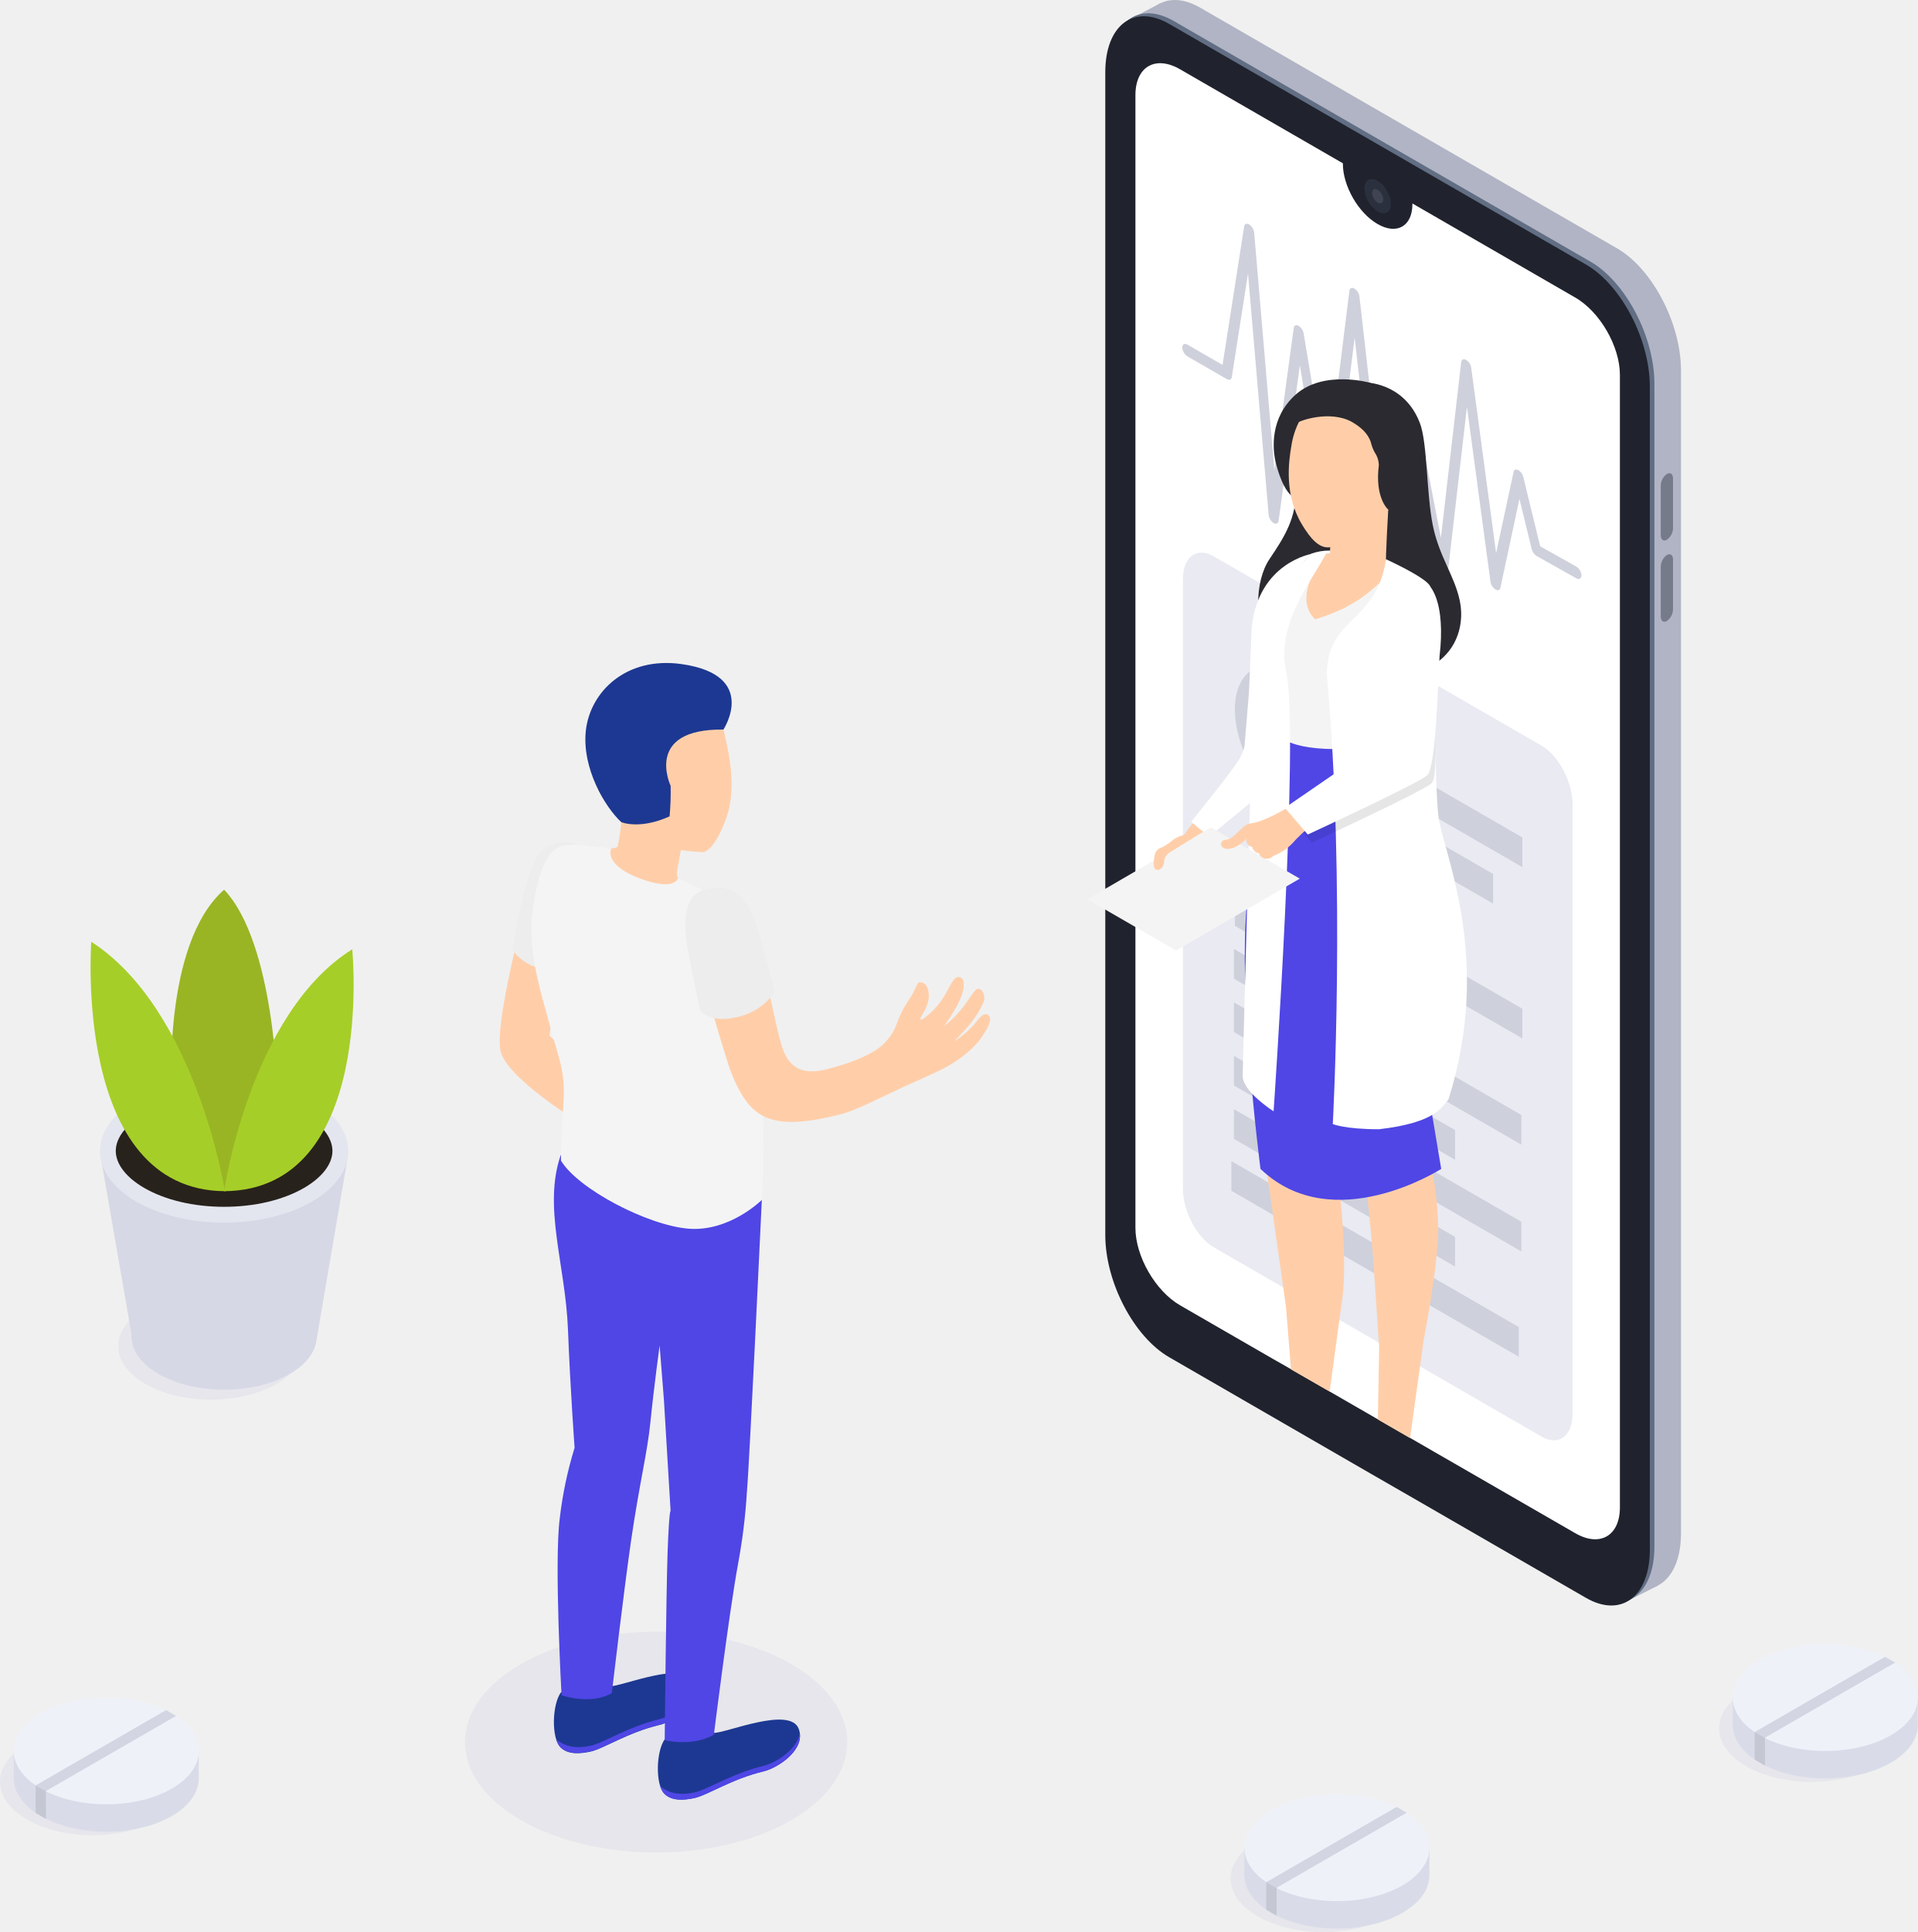
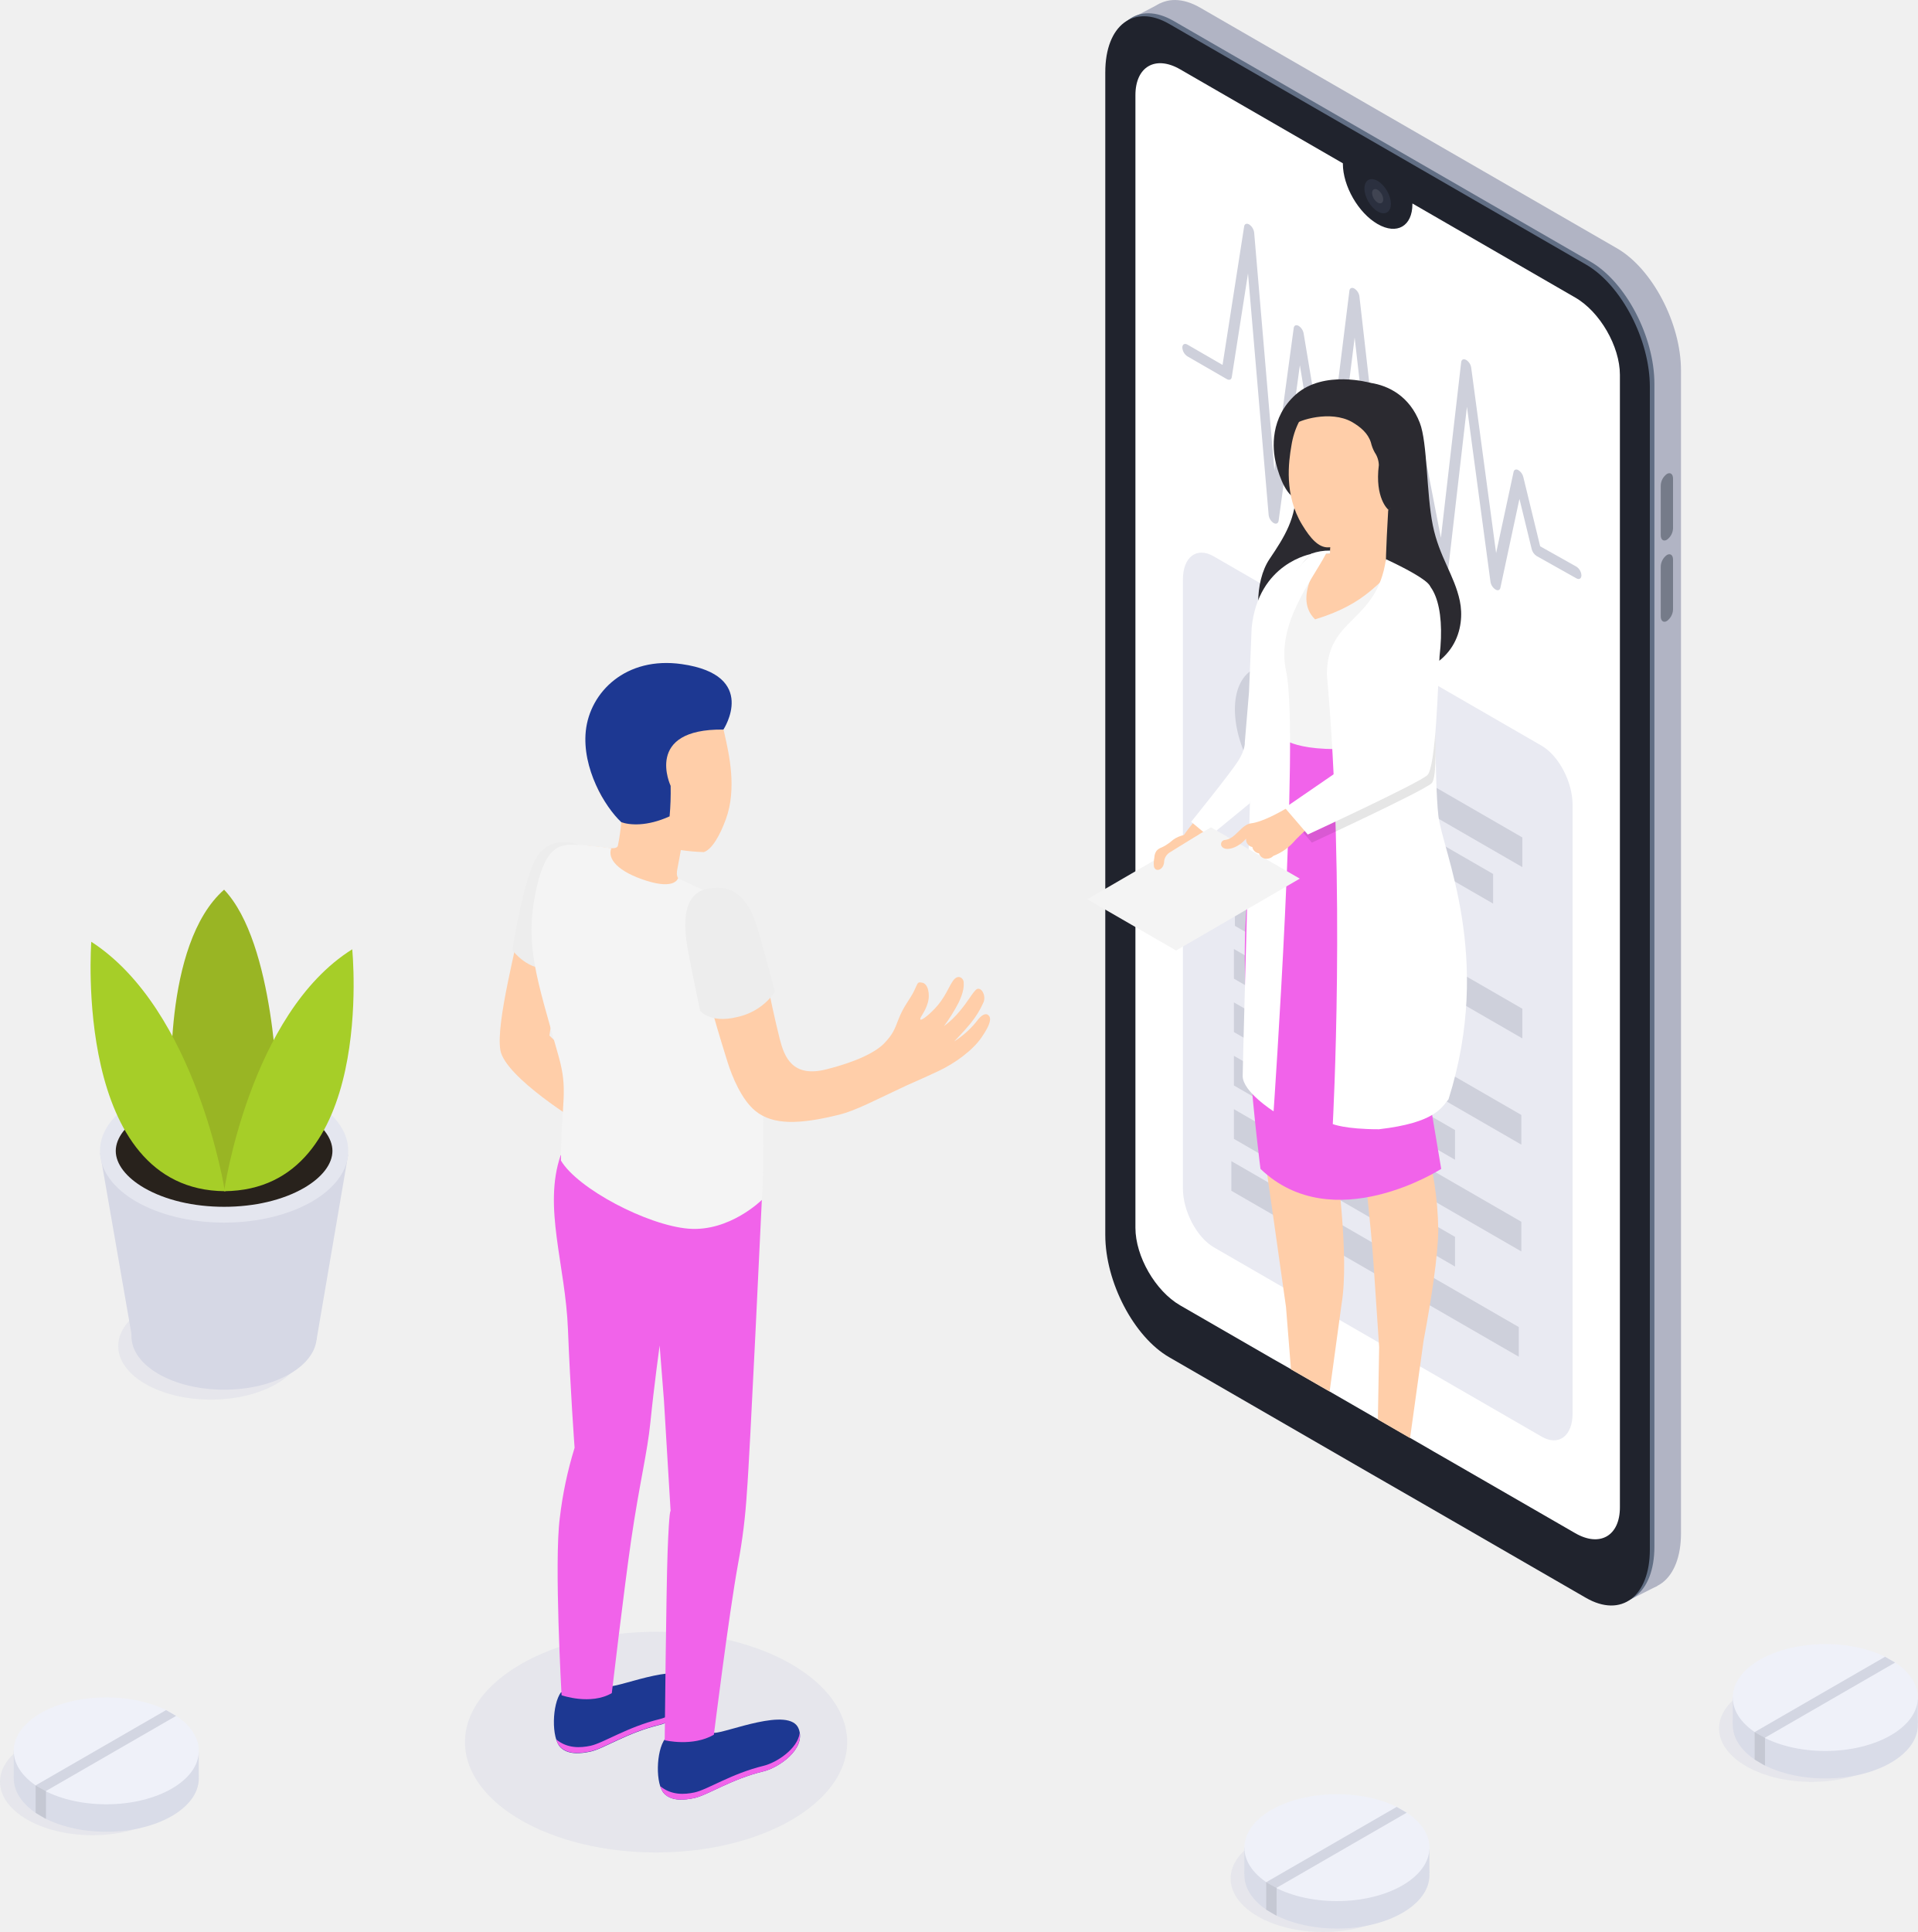
<svg xmlns="http://www.w3.org/2000/svg" viewBox="0 0 496.36 500">
  <defs>
-     <style>.cls-1{fill:#b1b4c4;}.cls-2{fill:#616e84;}.cls-3{fill:#20232d;}.cls-4,.cls-6{fill:#fff;}.cls-5{fill:#2b303f;}.cls-14,.cls-6{opacity:0.1;}.cls-7{fill:#757b89;}.cls-8{fill:#e9eaf2;}.cls-9{fill:#ced0db;}.cls-10{fill:#2b2a30;}.cls-11{fill:#ffcea9;}.cls-12{fill:#f4f4f4;}.cls-13{fill:#4f46e5;}.cls-15,.cls-21{fill:#d6d8e5;}.cls-15{opacity:0.4;}.cls-16{fill:#ededed;}.cls-17{fill:#1d3892;}.cls-18{fill:#4f46e5;}.cls-19{fill:#4f46e5;}.cls-20{fill:#1d3892;}.cls-22{fill:#e4e6ef;}.cls-23{fill:#28221c;}.cls-24{fill:#99b524;}.cls-25{fill:#a6ce28;}.cls-26{fill:#d9dce8;}.cls-27{fill:#eff1f9;}.cls-28{fill:#d3d6e2;}.cls-29{fill:#c5c8d3;}</style>
+     <style>.cls-1{fill:#b1b4c4;}.cls-2{fill:#616e84;}.cls-3{fill:#20232d;}.cls-4,.cls-6{fill:#fff;}.cls-5{fill:#2b303f;}.cls-14,.cls-6{opacity:0.1;}.cls-7{fill:#757b89;}.cls-8{fill:#e9eaf2;}.cls-9{fill:#ced0db;}.cls-10{fill:#2b2a30;}.cls-11{fill:#ffcea9;}.cls-12{fill:#f4f4f4;}.cls-13{fill:#f163ea;}.cls-15,.cls-21{fill:#d6d8e5;}.cls-15{opacity:0.4;}.cls-16{fill:#ededed;}.cls-17{fill:#1d3892;}.cls-18{fill:#f163ea;}.cls-19{fill:#f163ea;}.cls-20{fill:#1d3892;}.cls-22{fill:#e4e6ef;}.cls-23{fill:#28221c;}.cls-24{fill:#99b524;}.cls-25{fill:#a6ce28;}.cls-26{fill:#d9dce8;}.cls-27{fill:#eff1f9;}.cls-28{fill:#d3d6e2;}.cls-29{fill:#c5c8d3;}</style>
  </defs>
  <g id="Слой_2" data-name="Слой 2">
    <g id="Слой_1-2" data-name="Слой 1">
      <path class="cls-1" d="M418.51,409.33,310.63,347c-9.14-5.27-16.55-19.43-16.55-31.61V14.49c0-12.18,7.41-17.78,16.55-12.5L418.51,64.27c9.14,5.28,16.55,19.44,16.55,31.62V396.82C435.06,409,427.65,414.61,418.51,409.33Z" />
      <polygon class="cls-1" points="420.36 414.76 428.91 410.44 420.71 396.38 420.36 414.76" />
      <polygon class="cls-1" points="292.4 4.99 300.27 0.86 298.68 12.46 292.4 4.99" />
      <path class="cls-2" d="M411.63,412.77,303.75,350.48c-9.14-5.27-16.55-19.43-16.55-31.61V17.93c0-12.18,7.41-17.78,16.55-12.51L411.63,67.71c9.14,5.28,16.55,19.43,16.55,31.62V400.26C428.18,412.45,420.77,418.05,411.63,412.77Z" />
      <path class="cls-3" d="M427,100.1V401c0,12.2-7.4,17.79-16.54,12.52l-42.31-24.43L355,381.52,302.6,351.25c-9.14-5.28-16.54-19.43-16.54-31.62V18.7c0-12.19,7.4-17.78,16.54-12.51L410.49,68.47C419.63,73.76,427,87.9,427,100.1Z" />
      <path class="cls-4" d="M419.25,97v293.1c0,7.37-5.17,10.38-11.57,6.68L374,377.35l-3-1.72-1-.59-7.29-4.2-21.1-12.17h0l-8.75-5.05-3.52-2-23.91-13.8c-6.39-3.69-11.57-12.67-11.57-20.07V24.63c0-7.39,5.18-10.38,11.57-6.69l42.12,24.32v.12c0,5.75,4,12.74,9,15.61s9,.54,9-5.2c0,0,0-.09,0-.13L407.68,77C414.08,80.67,419.25,89.65,419.25,97Z" />
      <ellipse class="cls-5" cx="356.55" cy="50.77" rx="2.79" ry="4.84" transform="translate(22.39 185.08) rotate(-30)" />
      <path class="cls-6" d="M356.55,52.43a3.16,3.16,0,0,1-1.44-2.49c0-.91.64-1.28,1.44-.82A3.16,3.16,0,0,1,358,51.6C358,52.51,357.34,52.88,356.55,52.43Z" />
      <path class="cls-7" d="M431.41,139.69h0c-.88.51-1.59,0-1.59-1.2V125.66a3.82,3.82,0,0,1,1.59-3h0c.88-.51,1.59,0,1.59,1.21v12.83A3.81,3.81,0,0,1,431.41,139.69Z" />
      <path class="cls-7" d="M431.41,160.72h0c-.88.5-1.59,0-1.59-1.21V146.68a3.83,3.83,0,0,1,1.59-3.05h0c.88-.5,1.59,0,1.59,1.21v12.83A3.83,3.83,0,0,1,431.41,160.72Z" />
      <path class="cls-8" d="M399,371.8l-84.85-49c-4.4-2.54-8-9.37-8-15.24V150c0-5.88,3.58-8.58,8-6l84.85,49c4.41,2.55,8,9.37,8,15.25v157.6C407,371.64,403.38,374.34,399,371.8Z" />
      <ellipse class="cls-9" cx="335.56" cy="192.78" rx="13.03" ry="22.57" transform="translate(-51.43 193.62) rotate(-30)" />
      <polygon class="cls-9" points="394 224.41 361.18 205.46 361.18 197.78 394 216.73 394 224.41" />
      <polygon class="cls-9" points="386.43 233.85 361.18 219.28 361.18 211.6 386.43 226.18 386.43 233.85" />
      <polygon class="cls-9" points="394 268.74 319.61 225.79 319.61 218.12 394 261.06 394 268.74" />
      <polygon class="cls-9" points="376.83 272.65 319.61 239.61 319.61 231.93 376.83 264.97 376.83 272.65" />
      <polygon class="cls-9" points="393.74 296.23 319.35 253.28 319.35 245.6 393.74 288.55 393.74 296.23" />
      <polygon class="cls-9" points="376.58 300.14 319.35 267.1 319.35 259.42 376.58 292.46 376.58 300.14" />
      <polygon class="cls-9" points="393.74 323.87 319.35 280.92 319.35 273.24 393.74 316.19 393.74 323.87" />
      <polygon class="cls-9" points="393.08 351.12 318.69 308.17 318.69 300.5 393.08 343.44 393.08 351.12" />
      <polygon class="cls-9" points="376.58 327.78 319.35 294.74 319.35 287.06 376.58 320.1 376.58 327.78" />
      <path class="cls-9" d="M329.61,135.35l0,0a2.93,2.93,0,0,1-1.27-2.09L323,70.78l-4.2,26.81c-.1.67-.65.89-1.29.52l-10.21-5.9A2.9,2.9,0,0,1,306,89.94c0-.83.59-1.17,1.31-.76l9.1,5.26L322,58.6c.1-.68.69-.89,1.33-.49a3,3,0,0,1,1.26,2.08l5.24,61.56,5-36.86c.09-.68.62-.91,1.25-.57a2.92,2.92,0,0,1,1.32,2l6,35.93,5.84-47c.08-.7.64-.94,1.29-.57h0a2.89,2.89,0,0,1,1.3,2l6.94,60.92,5.76-30c.12-.62.64-.82,1.26-.49l0,0a3,3,0,0,1,1.27,1.88l5.86,30.2,5.25-45.46c.08-.69.62-.95,1.27-.59a2.83,2.83,0,0,1,1.32,2l6.45,48,4.52-21c.12-.6.62-.8,1.21-.49a2.88,2.88,0,0,1,1.31,1.8l4.36,17.93,9.37,5.26h0a2.88,2.88,0,0,1,1.31,2.25c0,.84-.56,1.19-1.29.79l-10.33-5.8h0a3,3,0,0,1-1.25-1.77l-3.17-13-4.93,23c-.13.63-.68.84-1.31.43a2.92,2.92,0,0,1-1.26-2l-6.09-45.27-5,43.35c-.08.67-.59.93-1.22.61a2.85,2.85,0,0,1-1.35-1.92L366,115.66l-6.14,31.91c-.13.65-.7.83-1.33.45a3,3,0,0,1-1.26-2l-6.67-58.66L345,132.19c-.08.68-.61.93-1.25.59a3,3,0,0,1-1.33-2l-6-36.26-5.5,40.25C330.81,135.49,330.26,135.72,329.61,135.35Z" />
      <g id="Girl_14">
        <path id="_Контур_" data-name="&lt;Контур&gt;" class="cls-10" d="M344.14,101.42c2.09-3.36,18.07-5.57,23.32,8,2,5.13,1.69,18.25,3.36,26.5s5.59,12.91,7,19.6-.89,17.89-17,19.87-28.51-3.67-32.31-8.81-3.89-16.06.07-21.92,6.95-10.64,6.86-18.27Z" />
        <path id="_Контур_2" data-name="&lt;Контур&gt;" class="cls-10" d="M354.69,99.09s-12-3.47-19.32,3c-6.67,5.94-6.11,14-5.14,17.83s2.91,9,5.93,9.27S354.69,99.09,354.69,99.09Z" />
        <path id="_Контур_3" data-name="&lt;Контур&gt;" class="cls-11" d="M359.29,131.89s-.79,13.41-.55,14.39,5.27,1.94,6.67,3.11-7.29,14.77-11.71,16.79-18.12-3.13-19.07-10c-.87-6.27,3.92-11.14,5.77-12.84a27.21,27.21,0,0,1,3.78-.1l.4-6.5C350.58,134.88,359.29,131.89,359.29,131.89Z" />
        <path class="cls-11" d="M326.87,157.22c-.08-.37-2,.71-2.05.74s-.95,34.4-2.65,37.51h0c-4.28,7.31-15.66,19.66-15.94,21.05-.84,4.17,1.58.43,5.49,0,2.2-.27,15.11-13.34,18-16.32l.18.11c0-.12,0-.23.05-.34l.38-.39a17.16,17.16,0,0,0,.09-2.78C335.79,159.43,329.19,156.94,326.87,157.22Z" />
        <path class="cls-4" d="M323.94,162.5l-.68,16.56-1.09,13.05s.21,1.75-1.71,4.81-12.18,15.77-12.18,15.77l4.64,3.85,10.57-8.68,7-46.76-3.68-4.55Z" />
        <path id="_Контур_4" data-name="&lt;Контур&gt;" class="cls-12" d="M361.13,147.59c3.76.58,8.07,2.59,8.66,4.65.69,2.41,2.18,13.75-1.08,22.38s-5.46,14.12-7.33,17.83c0,0-16.3,7-29.44-1.16,0,0-.9-9.24-1-14.19-12.13-10.58-1.76-23.63,8.51-33.76a20.85,20.85,0,0,1,3.7-.05s-9.16,10.84-2.79,17C354.05,156.16,356.76,150,361.13,147.59Z" />
        <path id="_Контур_5" data-name="&lt;Контур&gt;" class="cls-11" d="M334.24,115.28h0c1.36-8.61,7.58-15.12,16.46-14.6a17.07,17.07,0,0,1,8.59,31.21,17.47,17.47,0,0,1-1.37,3.77c-3.15,3.66-11.51,6-14.27,6-2.38,0-4.44-2.2-6.67-5.9C332.32,128.08,333.5,119.54,334.24,115.28Z" />
        <path class="cls-10" d="M353.45,100.84c6.23,1.22,11.36,3,13.05,9.09,1.16,4.21,2.67,12.25,1.23,15.63l-.9,2.44-7.54,3.89s-3.52-2.93-2.43-11.53a6.1,6.1,0,0,0-1.06-3.26,10,10,0,0,1-1-2.6c-.76-2.4-2.69-4-4.89-5.29-5.62-3.15-13.84-.43-15,.71C338.67,102.14,346.21,99.42,353.45,100.84Z" />
        <path class="cls-11" d="M375.56,237.18c-1,10.88-7.06,57.12-7.06,57.12a86,86,0,0,1,3.74,24c-.06,6.73-1.82,18.15-3.81,28.73l-3.49,25.15-8.33-4.82.33-18.75c-.43-6.28-1.05-15.55-1.45-21.48-.65-9.64-2.38-25-2.88-28.78s-1.72-10.5-2.31-18-3.41-45.55-3.41-45.55l-.39,7.13s-.37,11.58-2,25.84-2.26,20.62-2.26,20.62,2.89,5.3,3.26,9.21c.3,3.09,3.82,27.49,1.71,39.91l-3.09,22.62-10-5.74-1.29-16.15c-1.71-12.1-5.32-37.76-5.88-41.1-.72-4.39-1.32-6.55-2.16-20.35s-.53-43.77.86-54.64,5.4-26.66,5.4-26.66a32,32,0,0,0,12.06,3c7,.36,18.25-1.77,18.25-1.77a110,110,0,0,0,6.43,9.95C370.94,211,377,220.53,375.56,237.18Z" />
        <path class="cls-13" d="M361.38,192.45l9.36,18.81s14.29,20.91-.52,74.67L373,302.51s-28,18-46.77,0c0,0-6.51-49.68-3.05-72.59A263.09,263.09,0,0,1,331.91,191s4.59,5.07,28.22,1.72" />
        <path class="cls-4" d="M339.49,143.34s-13.86,2.26-15.55,19.16l3.17-3.17S334.88,147.57,339.49,143.34Z" />
        <path class="cls-4" d="M343.19,143.29c-3.58,6.91-13,18.2-10.33,30.42,3.54,16.29-3.24,113.9-3.24,113.9s-8-5.07-8-9.13,3-109.42,3-114.41,8.76-13.85,14.71-20.77a13.79,13.79,0,0,1,4.91-.81c0,.37,0,.42-.05.8C343.89,143.31,343.72,143.29,343.19,143.29Z" />
        <polygon class="cls-12" points="281.42 232.72 313.42 214.12 336.4 227.39 304.39 245.99 281.42 232.72" />
        <path class="cls-11" d="M309.29,215.48c-2,.46-4,.61-5.68,1.86a13.68,13.68,0,0,1-2,1.48c-.32.17-.63.37-1,.51a3.1,3.1,0,0,0-1.28.85,3.16,3.16,0,0,0-.57,1.77,7.53,7.53,0,0,0-.11,2.32c.28,1.15,1.47,1.06,2.1.26a2.46,2.46,0,0,0,.53-1.4,3.08,3.08,0,0,1,1.35-2.45l7.65-4.75A.93.93,0,0,0,309.29,215.48Z" />
        <path class="cls-4" d="M371.47,173.06s-.26,28.71.79,38,14.3,36.51,2.63,73.44c-1.72,2-3.3,6.05-18,7.75-8.77,0-11.95-1.34-11.95-1.34s3.39-61.93-1.53-116.31c0-15,12.9-13.26,15.29-29.88,11.39,5.32,11.4,7,11.4,7Z" />
        <path class="cls-14" d="M365.69,151.4c-6.27.7-7.09,8.65-7.09,8.65l-.29,12.17s.68,15.52,2.48,20.25l-27.2,18.69,5.93,6.91s28.74-13.27,31-15.37,0-26.45.35-33.46C372.38,156,372,150.7,365.69,151.4Z" />
        <path class="cls-11" d="M370.19,158.13c-1.06-4.35-4.47-2.95-7.4-5.5-6.81,9.63-2.29,35.68-1.37,38.46L335.3,207.74h0c-.42.28-1.32.83-1.75,1.1-2.37,1.43-6.93,3.91-9.71,4.23-2.62.3-4,4-6.78,4.31a1.08,1.08,0,0,0-.71,1.86c1.12,1.08,4.11.19,6.15-2.2a1,1,0,0,0,0,.18,2,2,0,0,0,1.64,2,.94.94,0,0,0,.14.49,2,2,0,0,0,1.56,1.13h0a2,2,0,0,0,2.15,1.39,2.37,2.37,0,0,0,1.57-.72,13.81,13.81,0,0,0,5.71-4.12,57,57,0,0,1,4.24-3.94c7.09-3.05,28.35-12.13,29.3-13.42C370.19,198.12,371.7,164.34,370.19,158.13Z" />
        <path class="cls-4" d="M364.64,149.3c-6.27.7-7.09,8.65-7.09,8.65l-.29,12.16s.68,15.53,2.47,20.26l-27.19,18.69,5.93,6.91s28.74-13.27,30.95-15.37,2.77-23.74,3.15-30.74C374.13,156.64,370.92,148.6,364.64,149.3Z" />
      </g>
      <g id="Men_2">
        <ellipse class="cls-15" cx="169.8" cy="450.86" rx="49.46" ry="28.56" />
        <path id="_Контур_6" data-name="&lt;Контур&gt;" class="cls-11" d="M134.56,239.1c-.55,4.81-6.29,25.56-5.06,32.67s20.84,19,20.84,19l2.72-12.17L142.2,268l2.93-20.15Z" />
        <path id="_Контур_7" data-name="&lt;Контур&gt;" class="cls-16" d="M149.73,218.65c-2.8-1.21-8-1.48-10.92,3.3s-5.88,21.16-6.15,24c0,0,4.05,5.59,10.12,4.66Z" />
        <path class="cls-17" d="M172.12,450a16.84,16.84,0,0,0,12.69-1.54c3.05.09,19.64-7,21.9-1.05,2,5.23-5.21,10.06-9.05,11-8.38,2-14.58,6.21-17.95,6.92-2.5.53-5.75.88-7.75-1.09C169.57,461.88,169.77,453.13,172.12,450Z" />
        <path class="cls-18" d="M179.71,463.89c3.37-.7,9.57-4.88,17.95-6.91,3.22-.78,8.76-4.3,9.32-8.5.74,4.81-5.74,9.08-9.32,9.94-8.38,2-14.58,6.21-17.95,6.92-2.5.53-5.75.88-7.75-1.09a5,5,0,0,1-1.1-2C173.78,464.67,177.21,464.42,179.71,463.89Z" />
        <path class="cls-17" d="M145.21,437.93a16.78,16.78,0,0,0,12.69-1.53c3.06.09,19.64-7,21.9-1,2,5.23-5.21,10.06-9.05,11-8.38,2-14.58,6.21-17.94,6.92-2.51.53-5.76.88-7.75-1.1C142.66,449.8,142.87,441.05,145.21,437.93Z" />
        <path class="cls-18" d="M152.81,451.81c3.36-.71,9.56-4.88,17.94-6.91,3.22-.78,8.76-4.31,9.32-8.5.75,4.81-5.74,9.08-9.32,9.94-8.38,2-14.58,6.21-17.94,6.92-2.51.53-5.76.88-7.75-1.1a4.76,4.76,0,0,1-1.1-2C146.87,452.58,150.3,452.34,152.81,451.81Z" />
        <path id="_Контур_8" data-name="&lt;Контур&gt;" class="cls-19" d="M144.88,392.86a101.35,101.35,0,0,1,3.83-18.17S147.57,359,147,344.14c-.65-16.87-6.5-31.72-1.89-45.18l52.06,11.58s-3.15,67.26-3.85,75.4A151.22,151.22,0,0,1,191,404.82c-2.38,13.06-6.24,44.12-6.24,44.12-5.51,3.2-12.73,1.43-12.73,1.43s.4-39.28.75-48.69c.43-11.49.78-10.61.78-10.61l-1.72-28.61-1.12-14.24s-1.44,10.45-2.38,19.78c-.82,8.14-2.78,15.5-5,30.64-1.9,13.14-5,39.54-5,39.54-5.5,3.2-13,.55-13,.55S143.39,404.26,144.88,392.86Z" />
        <path id="_Контур_9" data-name="&lt;Контур&gt;" class="cls-11" d="M152.48,218.93c4,.2,6.92,1.22,7.42,0a52.39,52.39,0,0,0,.9-6.2c-.46-1.15-.85-2.38-.85-2.38-5-3.07-6.55-8.45-7.21-14.71-1.11-10.71,4.67-20.09,15.38-21.21,10.07-1,17.48,6,19.45,15.75,1.07,4.79,3.19,13.86.32,21.75-1.6,4.41-3.66,7.91-5.73,8.59a51.23,51.23,0,0,1-5.95-.52h0s-.53,3-.9,4.88-.22,2.92,3.58,5.27-5.75,7.15-12,6.68-13.25-4.24-15.18-8.28C149.58,224.1,149.76,218.8,152.48,218.93Z" />
        <path id="_Контур_10" data-name="&lt;Контур&gt;" class="cls-12" d="M158.22,219.52c-1.1,2.74,1.69,6.09,9.14,8.43s8.11-.67,8.11-.67,10.92,5,14.47,7.45c4.47,3.13,6.45,12.17,7.06,27.43.69,17.66.75,43.86.17,48.38,0,0-8.35,8.32-19,7.44s-28.67-10.33-33-17.64c.12-15.48,1.93-18-.58-26.92-5.74-20.42-8.76-28.78-6-42.35,2.3-11.19,5.52-12.58,9.94-12.47A92,92,0,0,1,158.22,219.52Z" />
        <path id="_Контур_11" data-name="&lt;Контур&gt;" class="cls-11" d="M213.8,276.76c-8.77,2.21-10.83-3.32-12-7.9-2.79-11.09-4.29-21.1-6.37-27.39-2.45-7.42-5-8.61-8.62-10.05-4.24-1.7-7.88,1.88-6.47,11.32,1.67,11.18,3.86,19,8,32.25,1.09,3.45,3.53,9.59,7.2,12.55,4.52,3.66,11.34,3.5,21.65.94,4.4-1.1,9.22-3.73,17.54-7.61,2.23-1,4-1.73,8.25-3.73s8.75-5.33,11-8.58,2.54-4.78,2.08-5.52c-.57-.93-1.59-.73-2.79.64a23.8,23.8,0,0,1-6.31,5.84s2.77-2.86,4.27-4.72a23.58,23.58,0,0,0,3.32-5.42c.79-1.9-.84-4.47-2.08-3.12s-1.83,2.73-4.1,5.45a23.73,23.73,0,0,1-4.07,3.87,44.57,44.57,0,0,0,3.75-6c1.44-2.94,1.42-4.45,1.36-5.44s-1.46-2.17-2.77-.3c-1.19,1.69-2,4.33-4.71,7.2-2,2.08-3.71,3.28-3.76,2.7s1.21-1.72,1.93-4.14,0-5-1.34-5.26-1.08-.2-2.16,2.06-2.72,3.94-4,7.25c-1.11,2.91-1.61,4.09-3.61,6.21C226.9,272.12,222.14,274.66,213.8,276.76Z" />
        <path id="_Контур_12" data-name="&lt;Контур&gt;" class="cls-16" d="M183.57,229.9c5.86-.86,10,1.78,12.58,10.65s4.4,16.16,4.4,16.16a15.94,15.94,0,0,1-9.81,6.51c-7,1.7-9.53-1.65-9.53-1.65s-2-9.3-3.16-15.63S176.32,231,183.57,229.9Z" />
        <path class="cls-20" d="M187.23,188.81s9.26-14.07-10.79-16.94c-14.46-2.06-23.76,7.23-24.83,17.31-1,9.63,4.91,19.63,9.19,23.6,2.09.75,6.59,1.18,12.5-1.51a70.89,70.89,0,0,0,.27-7.89S166.52,188.55,187.23,188.81Z" />
      </g>
      <ellipse class="cls-15" cx="54.58" cy="348.37" rx="23.98" ry="13.85" />
      <ellipse class="cls-21" cx="58" cy="345.8" rx="23.98" ry="13.85" />
      <polygon class="cls-21" points="25.9 298.46 34.29 346.76 81.92 346.76 90.11 298.81 25.9 298.46" />
      <ellipse class="cls-22" cx="58" cy="297.86" rx="32.13" ry="18.55" />
      <path class="cls-23" d="M58,312.32c-7.87,0-15.21-1.73-20.67-4.88-4.68-2.71-7.37-6.2-7.37-9.58s2.69-6.87,7.37-9.57c5.45-3.15,12.8-4.89,20.67-4.89s15.22,1.74,20.68,4.89c4.68,2.7,7.36,6.19,7.36,9.57s-2.68,6.87-7.36,9.58C73.22,310.59,65.88,312.32,58,312.32Z" />
      <path class="cls-24" d="M71.83,283.25s-.63-39.16-13.83-53c-16.11,14.18-13.56,53.06-13.56,53.06l13.76,25v0C60,308.37,71.83,283.25,71.83,283.25Z" />
      <path class="cls-25" d="M58.2,308.28s-7.33-46.92-34.57-64.55C23.63,243.73,18.77,308,58.2,308.28Z" />
      <path class="cls-25" d="M58,308.28s6.61-46,33.16-62.6C91.16,245.68,97.43,308,58,308.28Z" />
      <ellipse class="cls-15" cx="342.45" cy="486.17" rx="23.95" ry="13.83" />
      <ellipse class="cls-26" cx="346.01" cy="485.28" rx="23.95" ry="13.83" />
      <path class="cls-26" d="M322.06,485.06v-6.94l7.61,2.55Z" />
      <polygon class="cls-26" points="369.94 478.61 369.94 484.84 361.17 483.12 369.94 478.61" />
      <ellipse class="cls-27" cx="346.01" cy="478.17" rx="23.95" ry="13.83" />
      <polygon class="cls-28" points="330.31 488.61 327.71 487.11 361.48 467.62 364.07 469.12 330.31 488.61" />
      <polygon class="cls-29" points="327.71 487.11 327.71 494.21 330.07 495.61 330.4 495.77 330.4 488.61 327.71 487.11" />
      <ellipse class="cls-15" cx="23.95" cy="461.12" rx="23.95" ry="13.83" />
      <ellipse class="cls-26" cx="27.51" cy="460.23" rx="23.95" ry="13.83" />
      <path class="cls-26" d="M3.56,460v-6.95l7.61,2.56Z" />
      <polygon class="cls-26" points="51.44 453.56 51.44 459.79 42.67 458.06 51.44 453.56" />
      <ellipse class="cls-27" cx="27.51" cy="453.12" rx="23.95" ry="13.83" />
      <polygon class="cls-28" points="11.81 463.56 9.22 462.06 42.98 442.57 45.58 444.07 11.81 463.56" />
      <polygon class="cls-29" points="9.22 462.06 9.22 469.16 11.57 470.55 11.9 470.72 11.9 463.56 9.22 462.06" />
      <ellipse class="cls-15" cx="468.86" cy="447.32" rx="23.95" ry="13.83" />
      <ellipse class="cls-26" cx="472.41" cy="446.43" rx="23.95" ry="13.83" />
      <path class="cls-26" d="M448.47,446.21c0-.06,0-6.95,0-6.95l7.62,2.56Z" />
      <polygon class="cls-26" points="496.35 439.76 496.35 445.99 487.58 444.26 496.35 439.76" />
      <ellipse class="cls-27" cx="472.41" cy="439.32" rx="23.95" ry="13.83" />
      <polygon class="cls-28" points="456.72 449.76 454.12 448.26 487.88 428.77 490.48 430.27 456.72 449.76" />
      <polygon class="cls-29" points="454.12 448.26 454.12 455.36 456.48 456.75 456.81 456.92 456.81 449.76 454.12 448.26" />
    </g>
  </g>
</svg>
